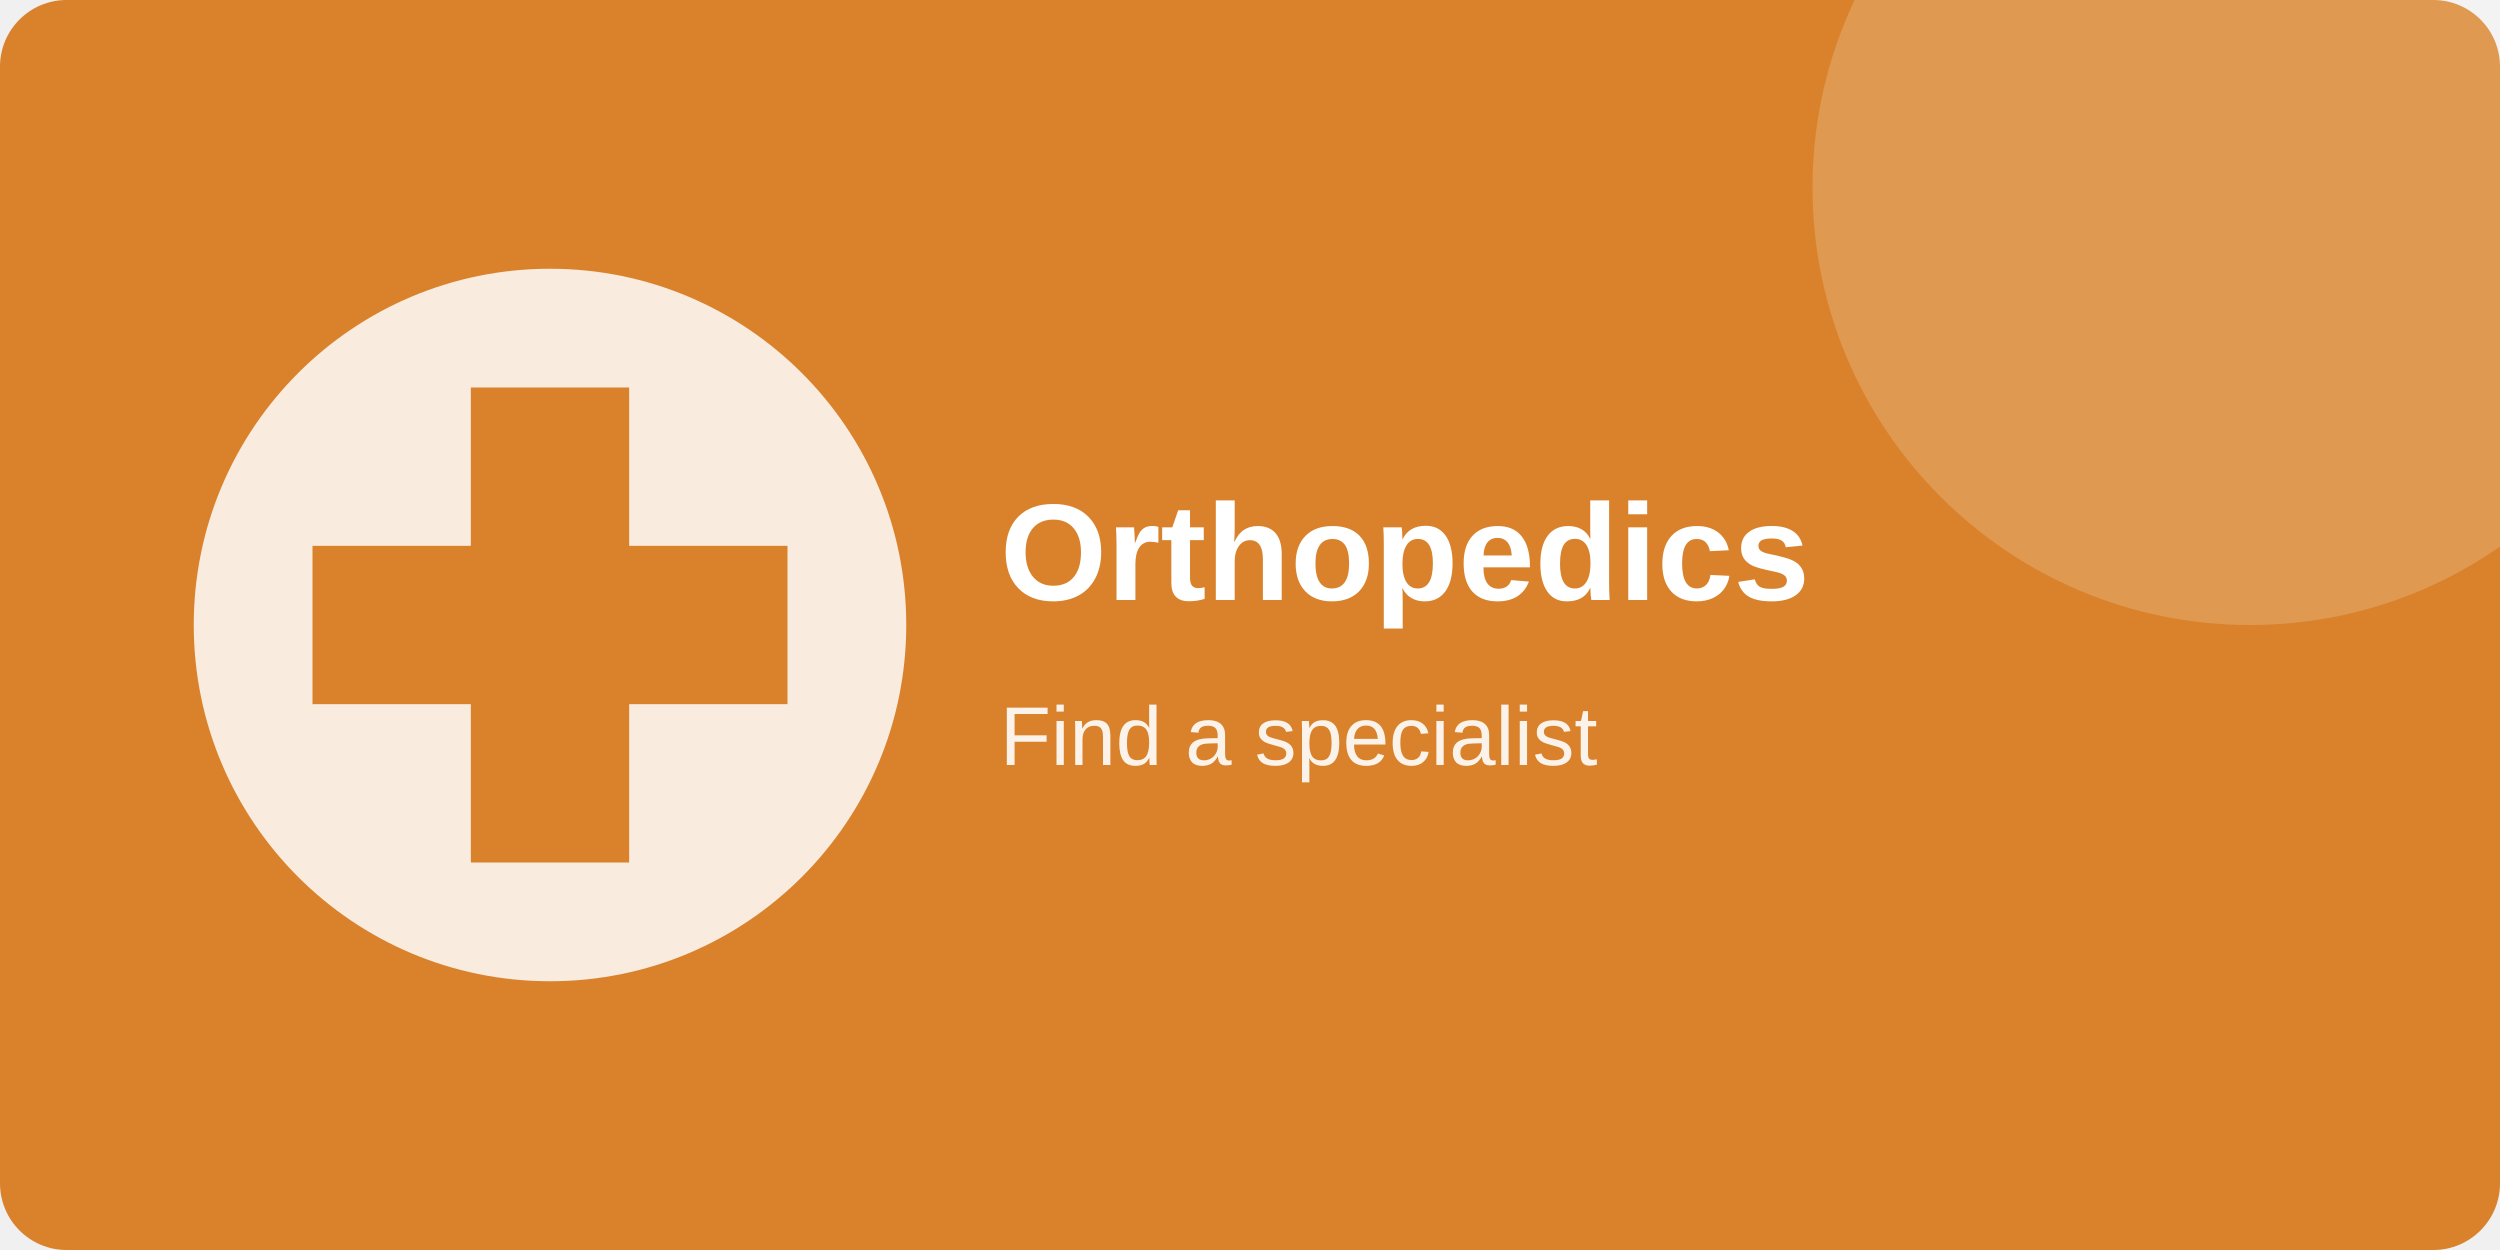
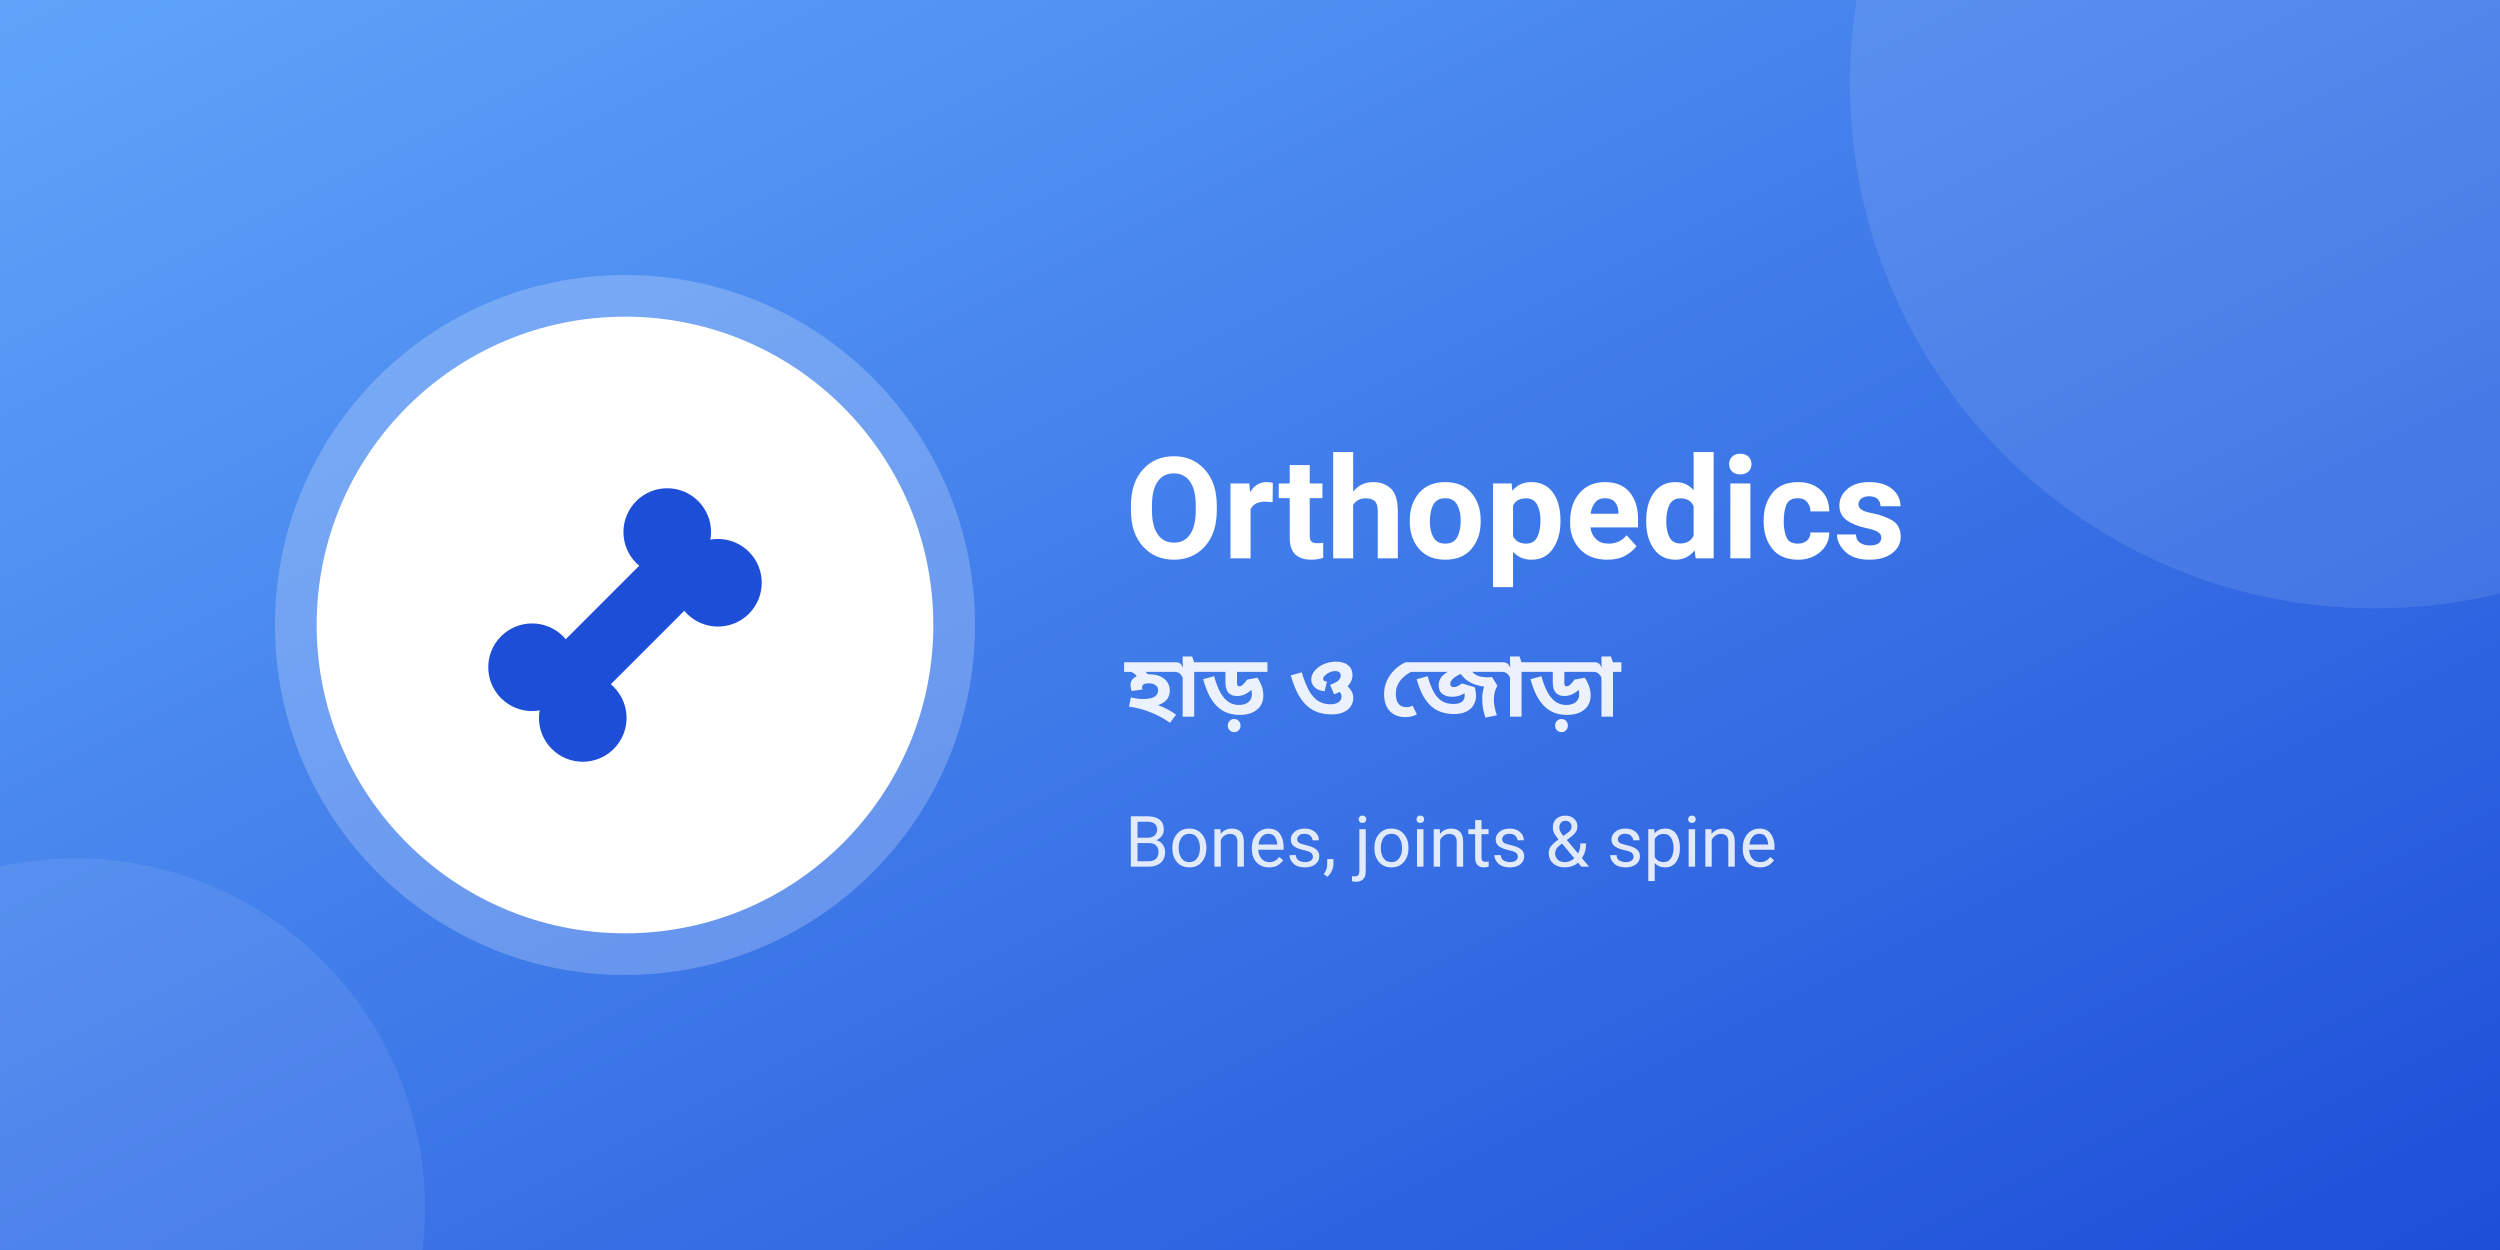
<svg xmlns="http://www.w3.org/2000/svg" width="600" height="300" viewBox="0 0 600 300">
-   <rect width="600" height="300" rx="16" fill="#D9822B" />
-   <circle cx="540" cy="45" r="105" fill="#fff" opacity=".18" />
-   <circle cx="132" cy="150" r="85.5" fill="#fff" opacity=".85" />
-   <path d="M113 93h38v38h38v38h-38v38h-38v-38h-38v-38h38z" fill="#D9822B" />
-   <text x="240" y="144" font-family="Arial,Helvetica,sans-serif" font-size="33" font-weight="700" fill="#fff" text-anchor="start">Orthopedics</text>
-   <text x="240" y="183.6" font-family="Arial,Helvetica,sans-serif" font-size="20" fill="#fff" opacity=".9" text-anchor="start">Find a specialist</text>
+   <defs>
+     <linearGradient id="g" x1="0" y1="0" x2="1" y2="1">
+       <stop offset="0" stop-color="#60A5FA" />
+       <stop offset="1" stop-color="#1D4ED8" />
+     </linearGradient>
+   </defs>
+   <rect width="600" height="300" fill="url(#g)" />
+   <circle cx="570" cy="20" r="126" fill="#fff" opacity=".10" />
+   <circle cx="18" cy="290" r="84" fill="#fff" opacity=".08" />
+   <circle cx="150" cy="150" r="84" fill="#fff" opacity=".22" />
+   <circle cx="150" cy="150" r="74" fill="#fff" />
+   <g transform="translate(104.12 104.12) scale(1.911667)" color="#1D4ED8">
+     <g transform="rotate(-45 24 24)" fill="currentColor">
+       <rect x="12" y="20" width="24" height="8" rx="2" />
+       <circle cx="12" cy="19.5" r="5.5" />
+       <circle cx="12" cy="28.5" r="5.5" />
+       <circle cx="36" cy="19.5" r="5.5" />
+       <circle cx="36" cy="28.5" r="5.5" />
+     </g>
+   </g>
+   <text x="270" y="134" font-family="'Segoe UI',Roboto,'Helvetica Neue',Arial,sans-serif" font-size="34" font-weight="700" fill="#fff">Orthopedics</text>
+   <text x="270" y="172" font-family="'Nirmala UI','Noto Sans Bengali','Bangla Sangam MN',Vrinda,sans-serif" font-size="21" font-weight="600" fill="#fff" fill-opacity=".9">হাড় ও জোড়া</text>
+   <text x="270" y="208" font-family="'Segoe UI',Roboto,'Helvetica Neue',Arial,sans-serif" font-size="17" fill="#fff" fill-opacity=".85">Bones, joints &amp; spine</text>
</svg>
